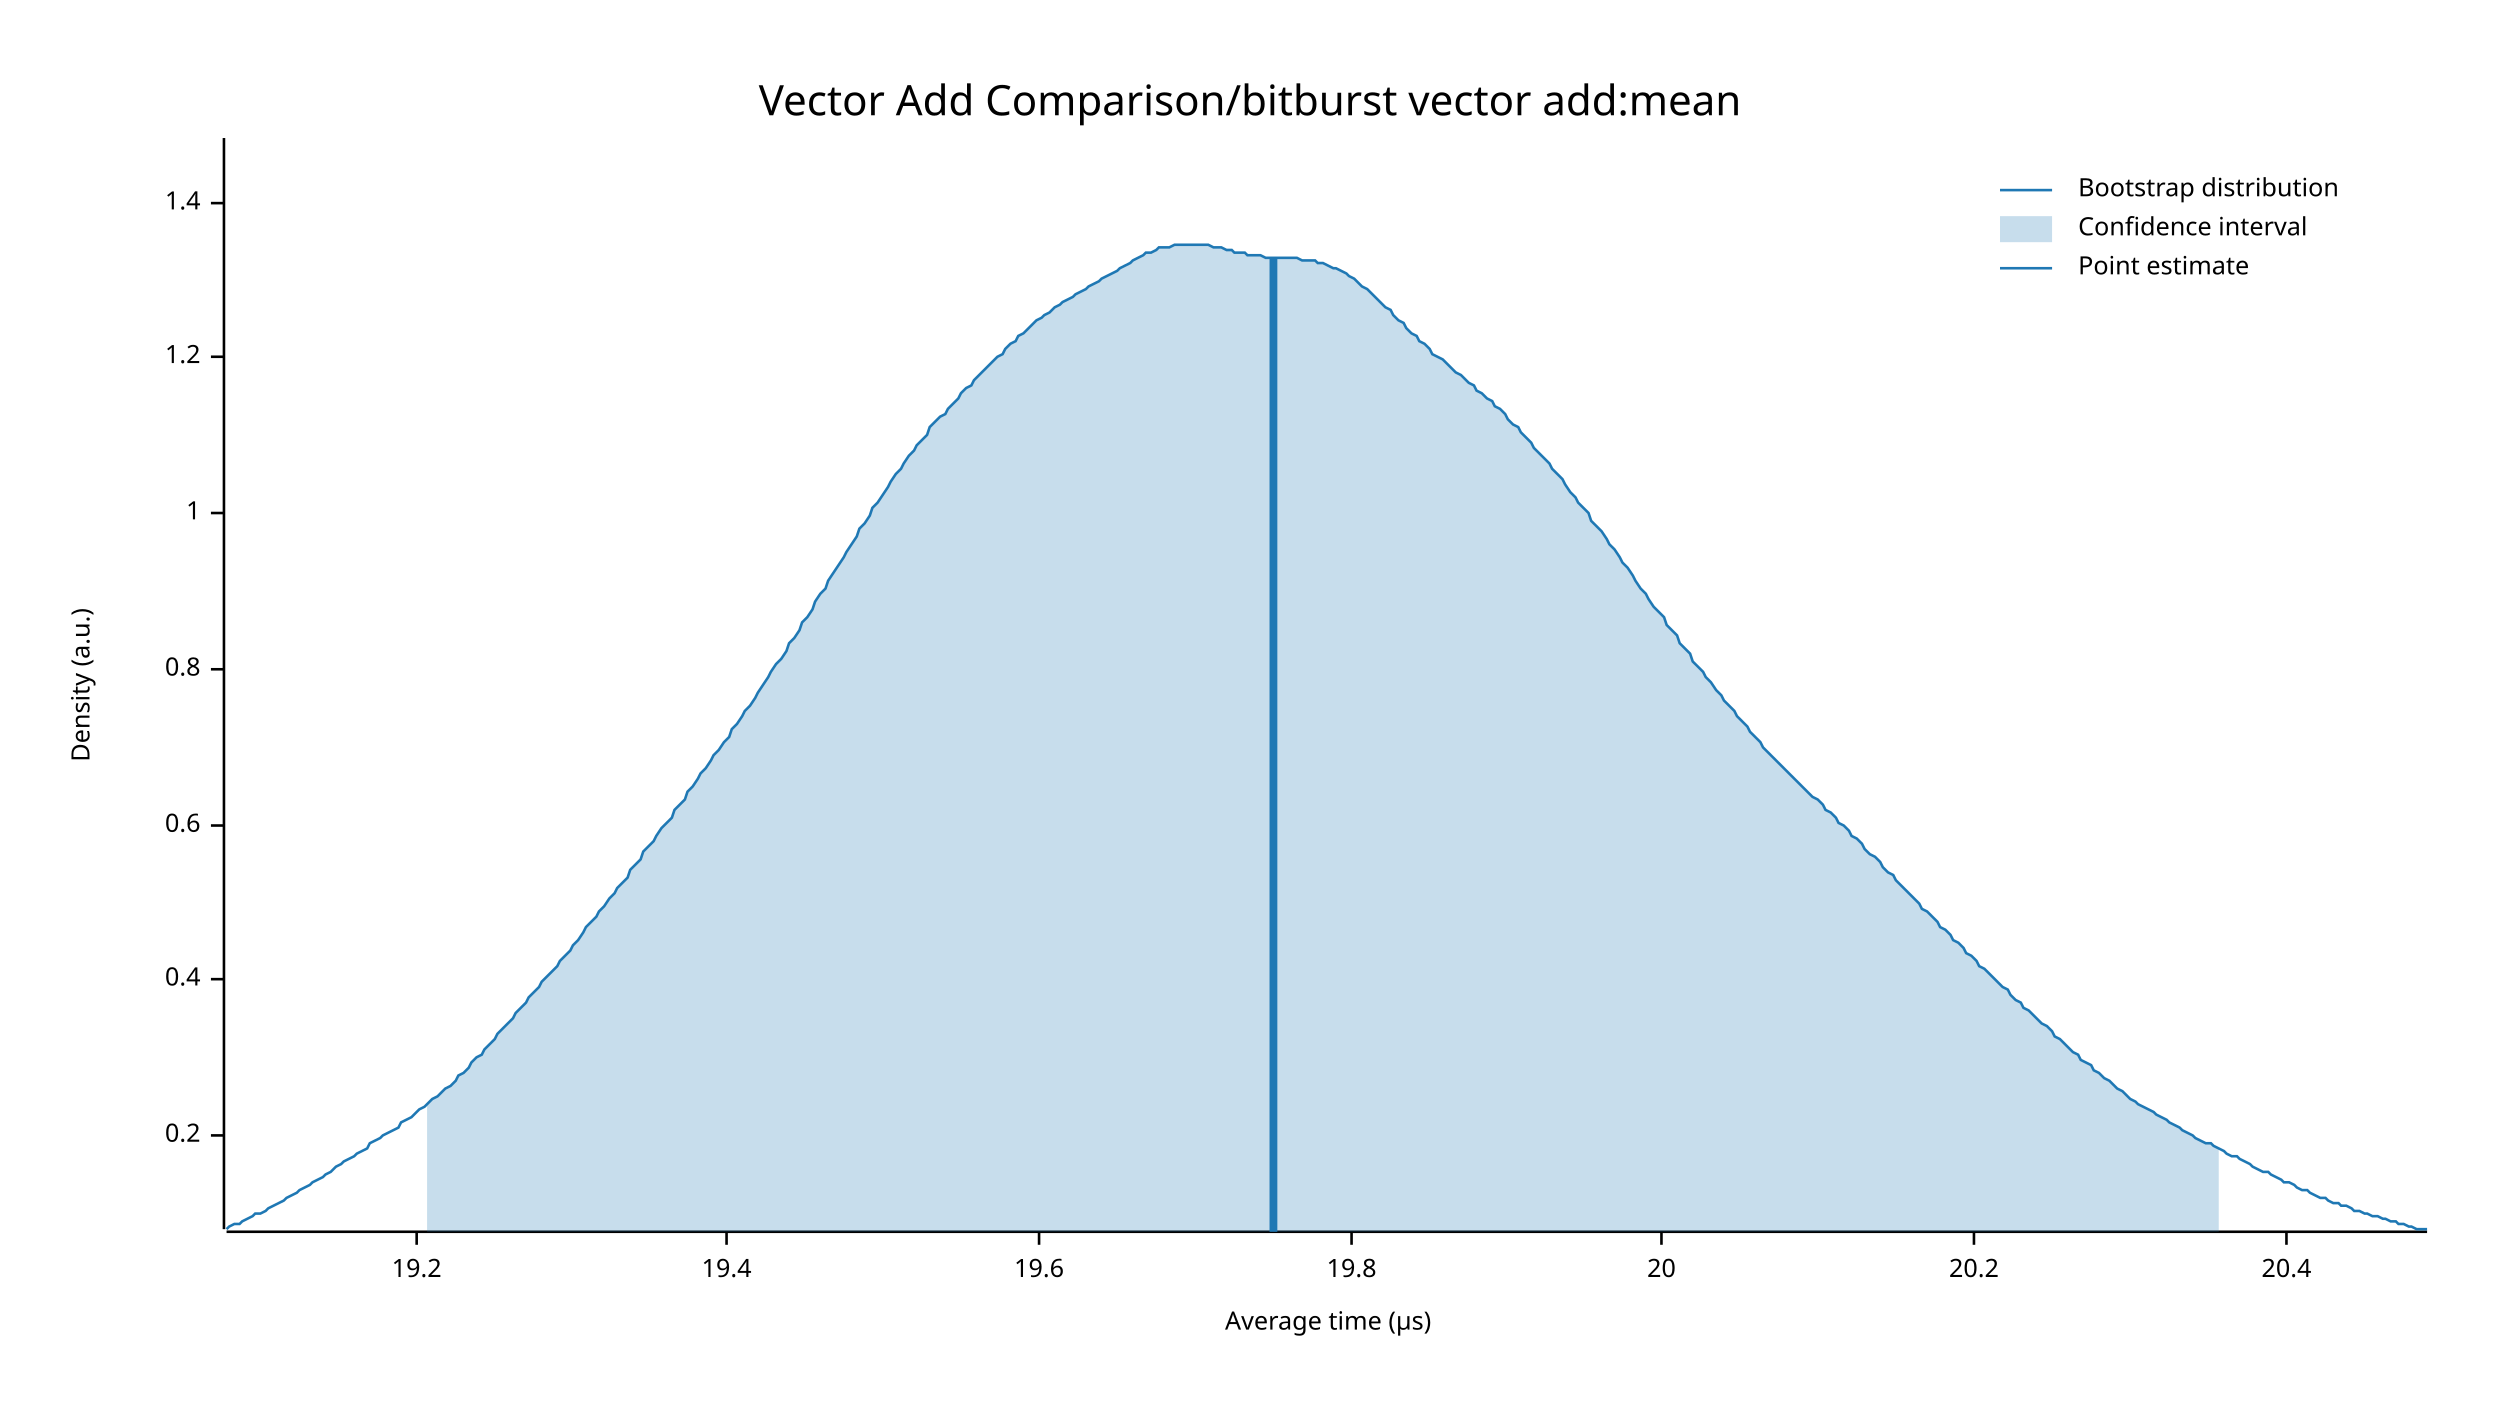
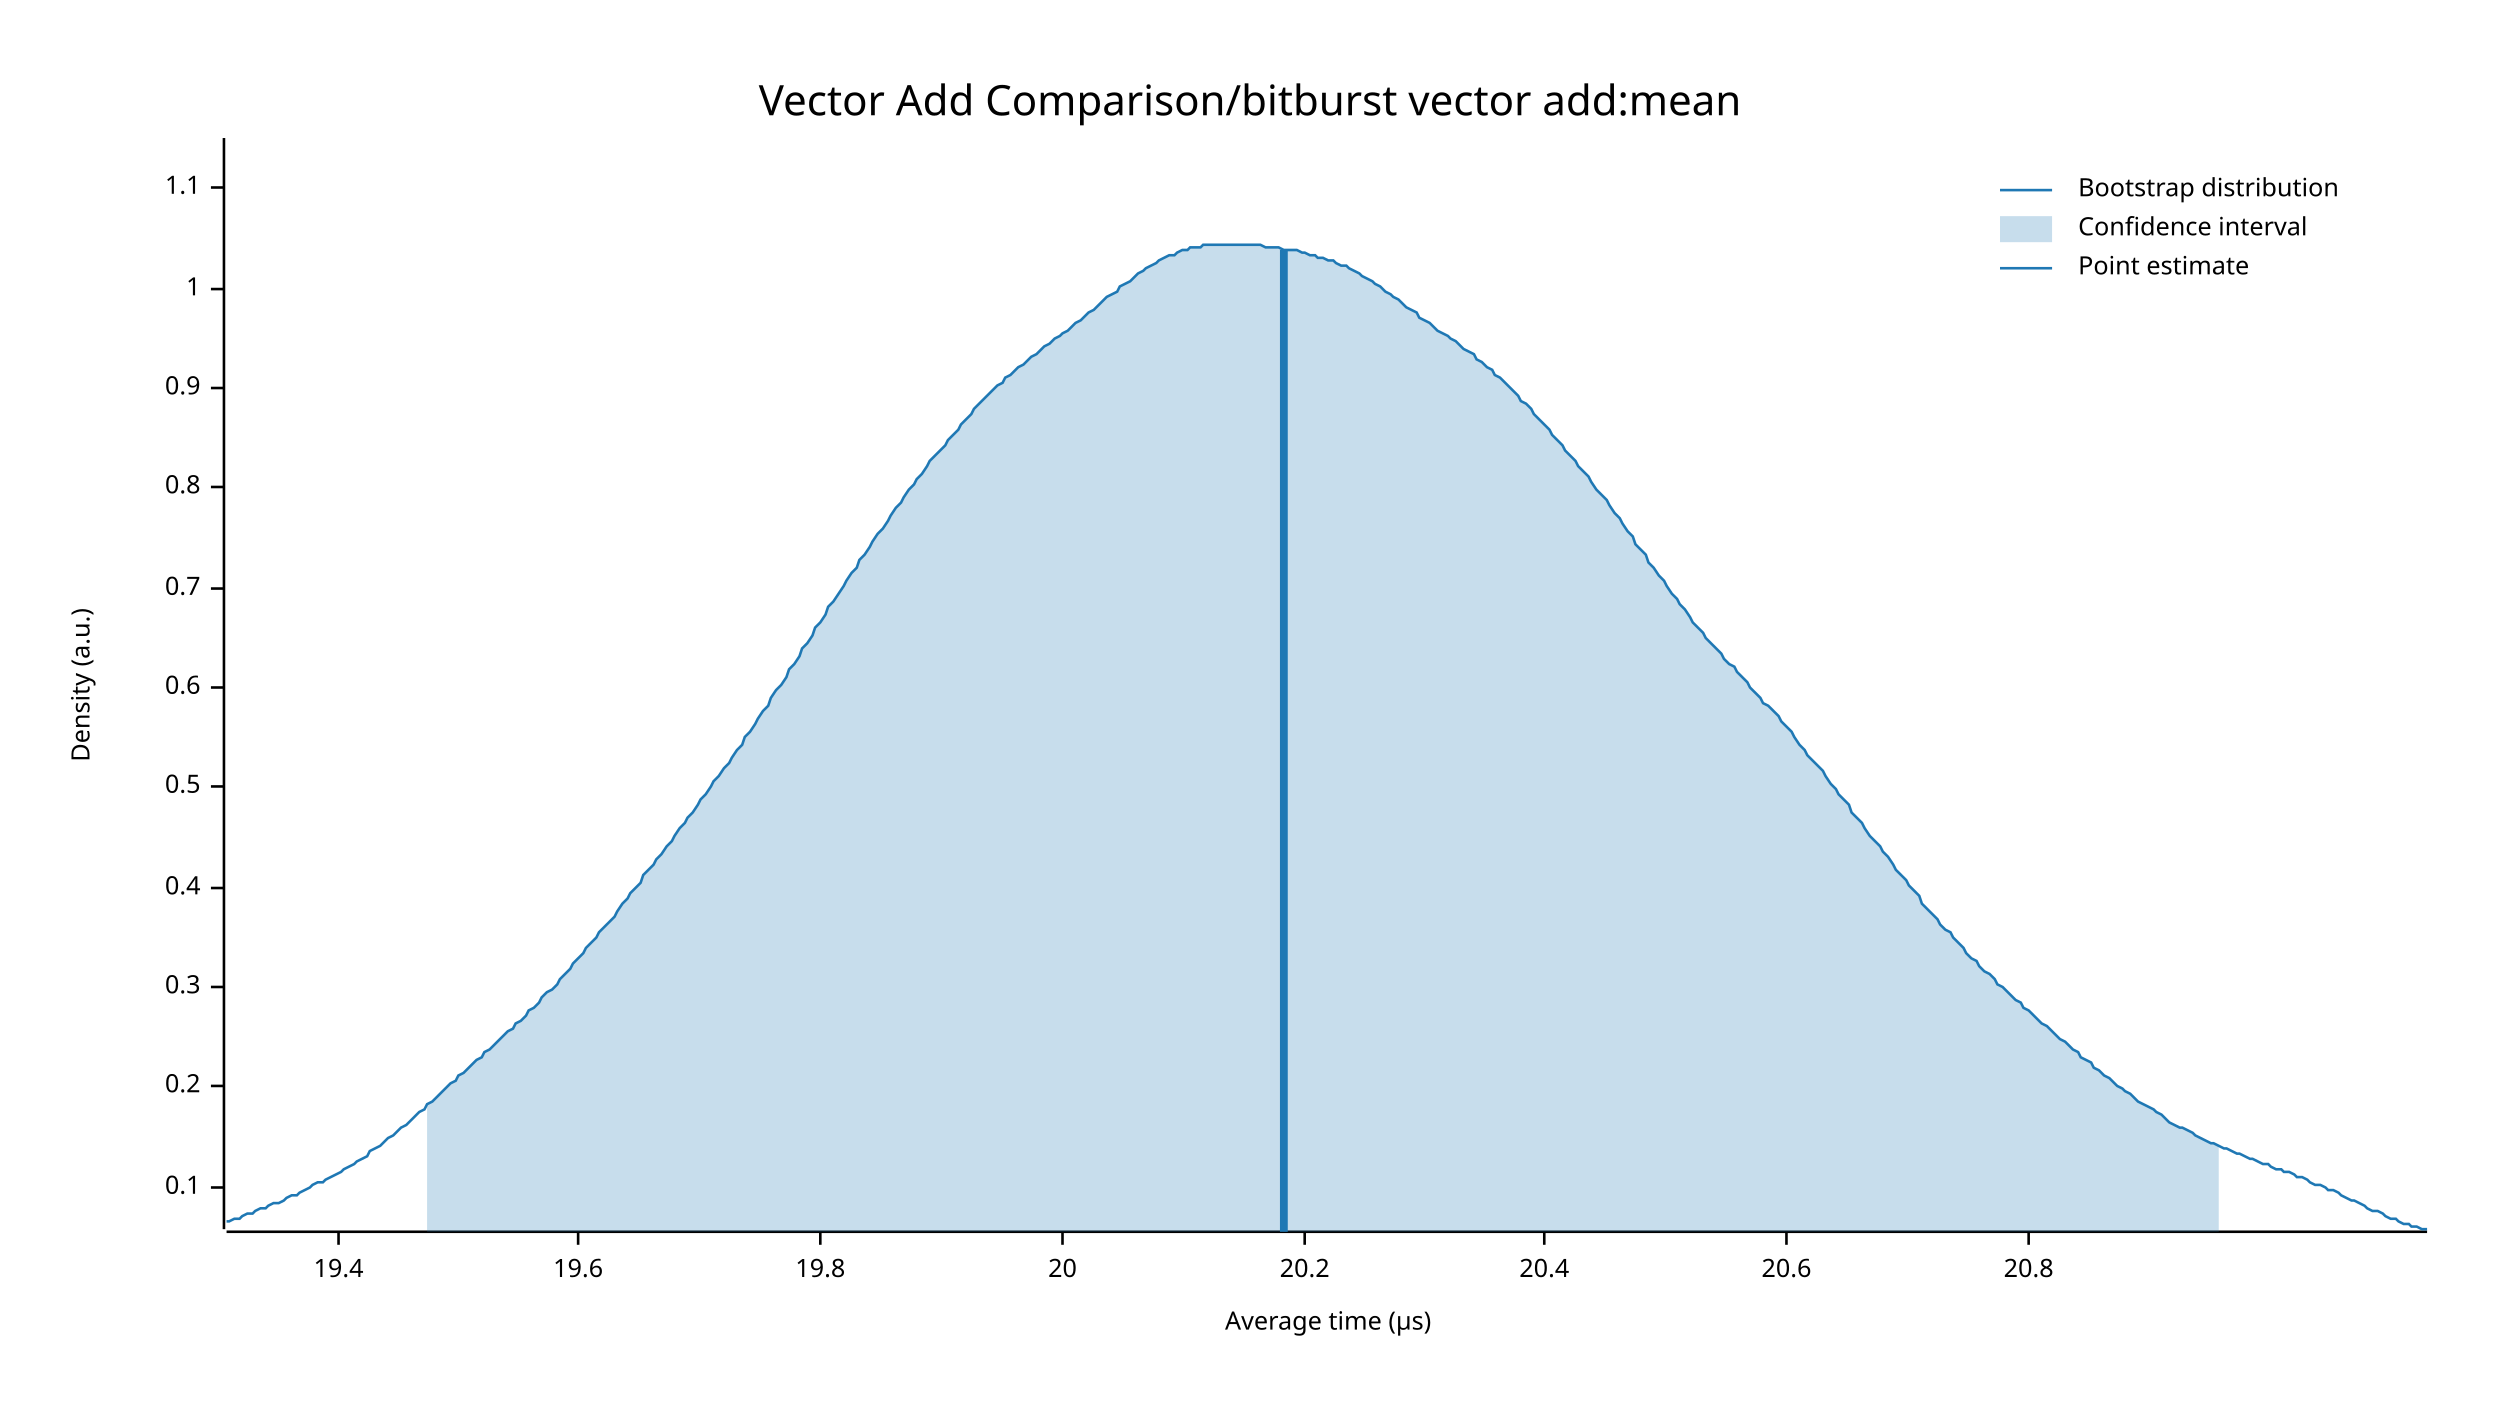
<svg xmlns="http://www.w3.org/2000/svg" width="960" height="540" viewBox="0 0 960 540">
  <text x="480" y="32" dy="0.76em" text-anchor="middle" font-family="sans-serif" font-size="16.129" opacity="1" fill="#000000">
Vector Add Comparison/bitburst vector add:mean
</text>
  <text x="27" y="263" dy="0.76em" text-anchor="middle" font-family="sans-serif" font-size="9.677" opacity="1" fill="#000000" transform="rotate(270, 27, 263)">
Density (a.u.)
</text>
  <text x="510" y="513" dy="-0.5ex" text-anchor="middle" font-family="sans-serif" font-size="9.677" opacity="1" fill="#000000">
Average time (µs)
</text>
  <polyline fill="none" opacity="1" stroke="#000000" stroke-width="1" points="86,53 86,472 " />
-   <text x="77" y="436" dy="0.5ex" text-anchor="end" font-family="sans-serif" font-size="9.677" opacity="1" fill="#000000">
+   <text x="77" y="456" dy="0.5ex" text-anchor="end" font-family="sans-serif" font-size="9.677" opacity="1" fill="#000000">
+ 0.1
+ </text>
+   <polyline fill="none" opacity="1" stroke="#000000" stroke-width="1" points="81,456 86,456 " />
+   <text x="77" y="417" dy="0.5ex" text-anchor="end" font-family="sans-serif" font-size="9.677" opacity="1" fill="#000000">
0.2
</text>
-   <polyline fill="none" opacity="1" stroke="#000000" stroke-width="1" points="81,436 86,436 " />
-   <text x="77" y="376" dy="0.5ex" text-anchor="end" font-family="sans-serif" font-size="9.677" opacity="1" fill="#000000">
+   <polyline fill="none" opacity="1" stroke="#000000" stroke-width="1" points="81,417 86,417 " />
+   <text x="77" y="379" dy="0.5ex" text-anchor="end" font-family="sans-serif" font-size="9.677" opacity="1" fill="#000000">
+ 0.3
+ </text>
+   <polyline fill="none" opacity="1" stroke="#000000" stroke-width="1" points="81,379 86,379 " />
+   <text x="77" y="341" dy="0.5ex" text-anchor="end" font-family="sans-serif" font-size="9.677" opacity="1" fill="#000000">
0.4
</text>
-   <polyline fill="none" opacity="1" stroke="#000000" stroke-width="1" points="81,376 86,376 " />
-   <text x="77" y="317" dy="0.5ex" text-anchor="end" font-family="sans-serif" font-size="9.677" opacity="1" fill="#000000">
+   <polyline fill="none" opacity="1" stroke="#000000" stroke-width="1" points="81,341 86,341 " />
+   <text x="77" y="302" dy="0.5ex" text-anchor="end" font-family="sans-serif" font-size="9.677" opacity="1" fill="#000000">
+ 0.5
+ </text>
+   <polyline fill="none" opacity="1" stroke="#000000" stroke-width="1" points="81,302 86,302 " />
+   <text x="77" y="264" dy="0.5ex" text-anchor="end" font-family="sans-serif" font-size="9.677" opacity="1" fill="#000000">
0.6
</text>
-   <polyline fill="none" opacity="1" stroke="#000000" stroke-width="1" points="81,317 86,317 " />
-   <text x="77" y="257" dy="0.5ex" text-anchor="end" font-family="sans-serif" font-size="9.677" opacity="1" fill="#000000">
+   <polyline fill="none" opacity="1" stroke="#000000" stroke-width="1" points="81,264 86,264 " />
+   <text x="77" y="226" dy="0.5ex" text-anchor="end" font-family="sans-serif" font-size="9.677" opacity="1" fill="#000000">
+ 0.7
+ </text>
+   <polyline fill="none" opacity="1" stroke="#000000" stroke-width="1" points="81,226 86,226 " />
+   <text x="77" y="187" dy="0.5ex" text-anchor="end" font-family="sans-serif" font-size="9.677" opacity="1" fill="#000000">
0.8
</text>
-   <polyline fill="none" opacity="1" stroke="#000000" stroke-width="1" points="81,257 86,257 " />
-   <text x="77" y="197" dy="0.5ex" text-anchor="end" font-family="sans-serif" font-size="9.677" opacity="1" fill="#000000">
+   <polyline fill="none" opacity="1" stroke="#000000" stroke-width="1" points="81,187 86,187 " />
+   <text x="77" y="149" dy="0.5ex" text-anchor="end" font-family="sans-serif" font-size="9.677" opacity="1" fill="#000000">
+ 0.9
+ </text>
+   <polyline fill="none" opacity="1" stroke="#000000" stroke-width="1" points="81,149 86,149 " />
+   <text x="77" y="111" dy="0.5ex" text-anchor="end" font-family="sans-serif" font-size="9.677" opacity="1" fill="#000000">
1
</text>
-   <polyline fill="none" opacity="1" stroke="#000000" stroke-width="1" points="81,197 86,197 " />
-   <text x="77" y="137" dy="0.5ex" text-anchor="end" font-family="sans-serif" font-size="9.677" opacity="1" fill="#000000">
- 1.2
+   <polyline fill="none" opacity="1" stroke="#000000" stroke-width="1" points="81,111 86,111 " />
+   <text x="77" y="72" dy="0.5ex" text-anchor="end" font-family="sans-serif" font-size="9.677" opacity="1" fill="#000000">
+ 1.1
</text>
-   <polyline fill="none" opacity="1" stroke="#000000" stroke-width="1" points="81,137 86,137 " />
-   <text x="77" y="78" dy="0.5ex" text-anchor="end" font-family="sans-serif" font-size="9.677" opacity="1" fill="#000000">
- 1.4
- </text>
-   <polyline fill="none" opacity="1" stroke="#000000" stroke-width="1" points="81,78 86,78 " />
+   <polyline fill="none" opacity="1" stroke="#000000" stroke-width="1" points="81,72 86,72 " />
  <polyline fill="none" opacity="1" stroke="#000000" stroke-width="1" points="87,473 932,473 " />
-   <text x="160" y="483" dy="0.76em" text-anchor="middle" font-family="sans-serif" font-size="9.677" opacity="1" fill="#000000">
- 19.2
- </text>
-   <polyline fill="none" opacity="1" stroke="#000000" stroke-width="1" points="160,473 160,478 " />
-   <text x="279" y="483" dy="0.76em" text-anchor="middle" font-family="sans-serif" font-size="9.677" opacity="1" fill="#000000">
+   <text x="130" y="483" dy="0.76em" text-anchor="middle" font-family="sans-serif" font-size="9.677" opacity="1" fill="#000000">
19.4
</text>
-   <polyline fill="none" opacity="1" stroke="#000000" stroke-width="1" points="279,473 279,478 " />
-   <text x="399" y="483" dy="0.76em" text-anchor="middle" font-family="sans-serif" font-size="9.677" opacity="1" fill="#000000">
+   <polyline fill="none" opacity="1" stroke="#000000" stroke-width="1" points="130,473 130,478 " />
+   <text x="222" y="483" dy="0.76em" text-anchor="middle" font-family="sans-serif" font-size="9.677" opacity="1" fill="#000000">
19.6
</text>
-   <polyline fill="none" opacity="1" stroke="#000000" stroke-width="1" points="399,473 399,478 " />
-   <text x="519" y="483" dy="0.76em" text-anchor="middle" font-family="sans-serif" font-size="9.677" opacity="1" fill="#000000">
+   <polyline fill="none" opacity="1" stroke="#000000" stroke-width="1" points="222,473 222,478 " />
+   <text x="315" y="483" dy="0.76em" text-anchor="middle" font-family="sans-serif" font-size="9.677" opacity="1" fill="#000000">
19.8
</text>
-   <polyline fill="none" opacity="1" stroke="#000000" stroke-width="1" points="519,473 519,478 " />
-   <text x="638" y="483" dy="0.76em" text-anchor="middle" font-family="sans-serif" font-size="9.677" opacity="1" fill="#000000">
+   <polyline fill="none" opacity="1" stroke="#000000" stroke-width="1" points="315,473 315,478 " />
+   <text x="408" y="483" dy="0.76em" text-anchor="middle" font-family="sans-serif" font-size="9.677" opacity="1" fill="#000000">
20
</text>
-   <polyline fill="none" opacity="1" stroke="#000000" stroke-width="1" points="638,473 638,478 " />
-   <text x="758" y="483" dy="0.76em" text-anchor="middle" font-family="sans-serif" font-size="9.677" opacity="1" fill="#000000">
+   <polyline fill="none" opacity="1" stroke="#000000" stroke-width="1" points="408,473 408,478 " />
+   <text x="501" y="483" dy="0.76em" text-anchor="middle" font-family="sans-serif" font-size="9.677" opacity="1" fill="#000000">
20.2
</text>
-   <polyline fill="none" opacity="1" stroke="#000000" stroke-width="1" points="758,473 758,478 " />
-   <text x="878" y="483" dy="0.76em" text-anchor="middle" font-family="sans-serif" font-size="9.677" opacity="1" fill="#000000">
+   <polyline fill="none" opacity="1" stroke="#000000" stroke-width="1" points="501,473 501,478 " />
+   <text x="593" y="483" dy="0.76em" text-anchor="middle" font-family="sans-serif" font-size="9.677" opacity="1" fill="#000000">
20.4
</text>
-   <polyline fill="none" opacity="1" stroke="#000000" stroke-width="1" points="878,473 878,478 " />
-   <polyline fill="none" opacity="1" stroke="#1F78B4" stroke-width="1" points="87,472 88,471 90,470 92,470 93,469 95,468 97,467 98,466 100,466 102,465 103,464 105,463 107,462 109,461 110,460 112,459 114,458 115,457 117,456 119,455 120,454 122,453 124,452 125,451 127,450 129,448 131,447 132,446 134,445 136,444 137,443 139,442 141,441 142,439 144,438 146,437 147,436 149,435 151,434 153,433 154,431 156,430 158,429 159,428 161,426 163,425 164,424 166,422 168,421 169,420 171,418 173,417 175,415 176,413 178,412 180,410 181,408 183,406 185,405 186,403 188,401 190,399 191,397 193,395 195,393 197,391 198,389 200,387 202,385 203,383 205,381 207,379 208,377 210,375 212,373 214,371 215,369 217,367 219,365 220,363 222,361 224,358 225,356 227,354 229,352 230,350 232,348 234,345 236,343 237,341 239,339 241,337 242,334 244,332 246,330 247,327 249,325 251,323 252,321 254,318 256,316 258,314 259,311 261,309 263,307 264,304 266,302 268,299 269,297 271,295 273,292 274,290 276,288 278,285 280,283 281,280 283,278 285,275 286,273 288,271 290,268 291,266 293,263 295,260 296,258 298,255 300,253 302,250 303,247 305,245 307,242 308,239 310,237 312,234 313,231 315,228 317,226 318,223 320,220 322,217 324,214 325,212 327,209 329,206 330,203 332,201 334,198 335,195 337,193 339,190 341,187 342,185 344,182 346,180 347,178 349,175 351,173 352,171 354,169 356,167 357,164 359,162 361,160 363,159 364,157 366,155 368,153 369,151 371,149 373,148 374,146 376,144 378,142 379,141 381,139 383,137 385,136 386,134 388,132 390,131 391,129 393,128 395,126 396,125 398,123 400,122 401,121 403,120 405,118 407,117 408,116 410,115 412,114 413,113 415,112 417,111 418,110 420,109 422,108 423,107 425,106 427,105 429,104 430,103 432,102 434,101 435,100 437,99 439,98 440,97 442,97 444,96 445,95 447,95 449,95 451,94 452,94 454,94 456,94 457,94 459,94 461,94 462,94 464,94 466,95 468,95 469,95 471,96 473,96 474,97 476,97 478,97 479,98 481,98 483,98 484,98 486,99 488,99 490,99 491,99 493,99 495,99 496,99 498,99 500,100 501,100 503,100 505,100 506,101 508,101 510,102 512,103 513,103 515,104 517,105 518,106 520,107 522,109 523,110 525,111 527,113 528,114 530,116 532,118 534,119 535,121 537,123 539,124 540,126 542,128 544,129 545,131 547,132 549,134 550,136 552,137 554,138 556,140 557,141 559,143 561,144 562,145 564,147 566,148 567,150 569,151 571,153 573,154 574,156 576,157 578,159 579,161 581,163 583,164 584,166 586,168 588,170 589,172 591,174 593,176 595,178 596,180 598,182 600,184 601,186 603,189 605,191 606,193 608,195 610,197 611,200 613,202 615,204 617,207 618,209 620,211 622,214 623,216 625,218 627,221 628,223 630,226 632,228 633,230 635,233 637,235 639,237 640,240 642,242 644,244 645,247 647,249 649,251 650,254 652,256 654,258 655,260 657,262 659,265 661,267 662,269 664,271 666,273 667,275 669,277 671,279 672,281 674,283 676,285 677,287 679,289 681,291 683,293 684,294 686,296 688,298 689,299 691,301 693,303 694,304 696,306 698,307 700,309 701,311 703,312 705,314 706,316 708,317 710,319 711,321 713,322 715,324 716,326 718,328 720,329 722,331 723,333 725,335 727,336 728,338 730,340 732,342 733,343 735,345 737,347 738,349 740,350 742,352 744,354 745,356 747,357 749,359 750,361 752,362 754,364 755,366 757,367 759,369 760,371 762,372 764,374 766,376 767,377 769,379 771,380 772,382 774,384 776,385 777,387 779,388 781,390 782,391 784,393 786,394 788,396 789,398 791,399 793,401 794,402 796,404 798,405 799,407 801,408 803,409 804,411 806,412 808,414 810,415 811,416 813,418 815,419 816,420 818,422 820,423 821,424 823,425 825,426 827,427 828,428 830,429 832,430 833,431 835,432 837,433 838,434 840,435 842,436 843,437 845,438 847,439 849,439 850,440 852,441 854,442 855,443 857,444 859,444 860,445 862,446 864,447 865,448 867,449 869,450 871,450 872,451 874,452 876,453 877,454 879,454 881,455 882,456 884,457 886,457 887,458 889,459 891,460 893,460 894,461 896,462 898,462 899,463 901,463 903,464 904,465 906,465 908,466 909,466 911,467 913,467 915,468 916,468 918,469 920,469 921,470 923,470 925,471 926,471 928,472 930,472 932,472 " />
-   <polygon opacity="0.25" fill="#1F78B4" points="164,424 166,422 168,421 169,420 171,418 173,417 175,415 176,413 178,412 180,410 181,408 183,406 185,405 186,403 188,401 190,399 191,397 193,395 195,393 197,391 198,389 200,387 202,385 203,383 205,381 207,379 208,377 210,375 212,373 214,371 215,369 217,367 219,365 220,363 222,361 224,358 225,356 227,354 229,352 230,350 232,348 234,345 236,343 237,341 239,339 241,337 242,334 244,332 246,330 247,327 249,325 251,323 252,321 254,318 256,316 258,314 259,311 261,309 263,307 264,304 266,302 268,299 269,297 271,295 273,292 274,290 276,288 278,285 280,283 281,280 283,278 285,275 286,273 288,271 290,268 291,266 293,263 295,260 296,258 298,255 300,253 302,250 303,247 305,245 307,242 308,239 310,237 312,234 313,231 315,228 317,226 318,223 320,220 322,217 324,214 325,212 327,209 329,206 330,203 332,201 334,198 335,195 337,193 339,190 341,187 342,185 344,182 346,180 347,178 349,175 351,173 352,171 354,169 356,167 357,164 359,162 361,160 363,159 364,157 366,155 368,153 369,151 371,149 373,148 374,146 376,144 378,142 379,141 381,139 383,137 385,136 386,134 388,132 390,131 391,129 393,128 395,126 396,125 398,123 400,122 401,121 403,120 405,118 407,117 408,116 410,115 412,114 413,113 415,112 417,111 418,110 420,109 422,108 423,107 425,106 427,105 429,104 430,103 432,102 434,101 435,100 437,99 439,98 440,97 442,97 444,96 445,95 447,95 449,95 451,94 452,94 454,94 456,94 457,94 459,94 461,94 462,94 464,94 466,95 468,95 469,95 471,96 473,96 474,97 476,97 478,97 479,98 481,98 483,98 484,98 486,99 488,99 490,99 491,99 493,99 495,99 496,99 498,99 500,100 501,100 503,100 505,100 506,101 508,101 510,102 512,103 513,103 515,104 517,105 518,106 520,107 522,109 523,110 525,111 527,113 528,114 530,116 532,118 534,119 535,121 537,123 539,124 540,126 542,128 544,129 545,131 547,132 549,134 550,136 552,137 554,138 556,140 557,141 559,143 561,144 562,145 564,147 566,148 567,150 569,151 571,153 573,154 574,156 576,157 578,159 579,161 581,163 583,164 584,166 586,168 588,170 589,172 591,174 593,176 595,178 596,180 598,182 600,184 601,186 603,189 605,191 606,193 608,195 610,197 611,200 613,202 615,204 617,207 618,209 620,211 622,214 623,216 625,218 627,221 628,223 630,226 632,228 633,230 635,233 637,235 639,237 640,240 642,242 644,244 645,247 647,249 649,251 650,254 652,256 654,258 655,260 657,262 659,265 661,267 662,269 664,271 666,273 667,275 669,277 671,279 672,281 674,283 676,285 677,287 679,289 681,291 683,293 684,294 686,296 688,298 689,299 691,301 693,303 694,304 696,306 698,307 700,309 701,311 703,312 705,314 706,316 708,317 710,319 711,321 713,322 715,324 716,326 718,328 720,329 722,331 723,333 725,335 727,336 728,338 730,340 732,342 733,343 735,345 737,347 738,349 740,350 742,352 744,354 745,356 747,357 749,359 750,361 752,362 754,364 755,366 757,367 759,369 760,371 762,372 764,374 766,376 767,377 769,379 771,380 772,382 774,384 776,385 777,387 779,388 781,390 782,391 784,393 786,394 788,396 789,398 791,399 793,401 794,402 796,404 798,405 799,407 801,408 803,409 804,411 806,412 808,414 810,415 811,416 813,418 815,419 816,420 818,422 820,423 821,424 823,425 825,426 827,427 828,428 830,429 832,430 833,431 835,432 837,433 838,434 840,435 842,436 843,437 845,438 847,439 849,439 850,440 852,441 852,473 164,473 " />
-   <polyline fill="none" opacity="1" stroke="#1F78B4" stroke-width="3" points="489,473 489,99 " />
+   <polyline fill="none" opacity="1" stroke="#000000" stroke-width="1" points="593,473 593,478 " />
+   <text x="686" y="483" dy="0.76em" text-anchor="middle" font-family="sans-serif" font-size="9.677" opacity="1" fill="#000000">
+ 20.6
+ </text>
+   <polyline fill="none" opacity="1" stroke="#000000" stroke-width="1" points="686,473 686,478 " />
+   <text x="779" y="483" dy="0.76em" text-anchor="middle" font-family="sans-serif" font-size="9.677" opacity="1" fill="#000000">
+ 20.8
+ </text>
+   <polyline fill="none" opacity="1" stroke="#000000" stroke-width="1" points="779,473 779,478 " />
+   <polyline fill="none" opacity="1" stroke="#1F78B4" stroke-width="1" points="87,469 88,469 90,468 92,468 93,467 95,466 97,466 98,465 100,464 102,464 103,463 105,462 107,462 109,461 110,460 112,459 114,459 115,458 117,457 119,456 120,455 122,454 124,454 125,453 127,452 129,451 131,450 132,449 134,448 136,447 137,446 139,445 141,444 142,442 144,441 146,440 147,439 149,437 151,436 153,434 154,433 156,432 158,430 159,429 161,427 163,426 164,424 166,423 168,421 169,420 171,418 173,416 175,415 176,413 178,412 180,410 181,409 183,407 185,406 186,404 188,403 190,401 191,400 193,398 195,396 197,395 198,393 200,392 202,390 203,388 205,387 207,385 208,383 210,381 212,380 214,378 215,376 217,374 219,372 220,370 222,368 224,366 225,364 227,362 229,360 230,358 232,356 234,354 236,352 237,350 239,347 241,345 242,343 244,341 246,339 247,336 249,334 251,332 252,330 254,328 256,325 258,323 259,321 261,318 263,316 264,314 266,312 268,309 269,307 271,305 273,302 274,300 276,298 278,295 280,293 281,291 283,288 285,286 286,283 288,281 290,278 291,276 293,273 295,271 296,268 298,265 300,263 302,260 303,257 305,255 307,252 308,249 310,247 312,244 313,241 315,239 317,236 318,233 320,231 322,228 324,225 325,223 327,220 329,218 330,215 332,213 334,210 335,208 337,205 339,203 341,200 342,198 344,195 346,193 347,191 349,188 351,186 352,184 354,182 356,179 357,177 359,175 361,173 363,171 364,169 366,167 368,165 369,163 371,161 373,159 374,157 376,155 378,153 379,152 381,150 383,148 385,147 386,145 388,144 390,142 391,141 393,140 395,138 396,137 398,136 400,134 401,133 403,132 405,130 407,129 408,128 410,127 412,125 413,124 415,123 417,121 418,120 420,119 422,117 423,116 425,114 427,113 429,112 430,110 432,109 434,108 435,107 437,105 439,104 440,103 442,102 444,101 445,100 447,99 449,98 451,98 452,97 454,96 456,96 457,95 459,95 461,95 462,94 464,94 466,94 468,94 469,94 471,94 473,94 474,94 476,94 478,94 479,94 481,94 483,94 484,94 486,95 488,95 490,95 491,95 493,96 495,96 496,96 498,96 500,97 501,97 503,98 505,98 506,99 508,99 510,100 512,100 513,101 515,102 517,102 518,103 520,104 522,105 523,106 525,107 527,108 528,109 530,110 532,112 534,113 535,114 537,115 539,117 540,118 542,119 544,120 545,122 547,123 549,124 550,125 552,127 554,128 556,129 557,130 559,131 561,133 562,134 564,135 566,136 567,138 569,139 571,141 573,142 574,144 576,145 578,147 579,148 581,150 583,152 584,154 586,155 588,157 589,159 591,161 593,163 595,165 596,167 598,169 600,171 601,173 603,175 605,177 606,179 608,181 610,183 611,185 613,188 615,190 617,192 618,194 620,197 622,199 623,201 625,204 627,206 628,209 630,211 632,213 633,216 635,218 637,221 639,223 640,225 642,228 644,230 645,232 647,234 649,237 650,239 652,241 654,243 655,245 657,247 659,249 661,251 662,253 664,255 666,256 667,258 669,260 671,262 672,264 674,266 676,268 677,270 679,271 681,273 683,275 684,277 686,279 688,281 689,283 691,286 693,288 694,290 696,292 698,294 700,296 701,298 703,301 705,303 706,305 708,307 710,309 711,312 713,314 715,316 716,318 718,321 720,323 722,325 723,327 725,329 727,332 728,334 730,336 732,338 733,340 735,342 737,344 738,347 740,349 742,351 744,353 745,355 747,357 749,358 750,360 752,362 754,364 755,366 757,368 759,369 760,371 762,373 764,374 766,376 767,378 769,379 771,381 772,382 774,384 776,385 777,387 779,388 781,390 782,391 784,393 786,394 788,396 789,397 791,399 793,400 794,401 796,403 798,404 799,406 801,407 803,408 804,410 806,411 808,413 810,414 811,415 813,417 815,418 816,419 818,420 820,422 821,423 823,424 825,425 827,426 828,427 830,428 832,430 833,431 835,432 837,433 838,433 840,434 842,435 843,436 845,437 847,438 849,439 850,439 852,440 854,441 855,441 857,442 859,443 860,443 862,444 864,445 865,445 867,446 869,447 871,447 872,448 874,449 876,449 877,450 879,450 881,451 882,452 884,452 886,453 887,454 889,455 891,455 893,456 894,457 896,457 898,458 899,459 901,460 903,461 904,461 906,462 908,463 909,464 911,465 913,465 915,466 916,467 918,468 920,468 921,469 923,470 925,470 926,471 928,471 930,472 932,472 " />
+   <polygon opacity="0.25" fill="#1F78B4" points="164,424 166,423 168,421 169,420 171,418 173,416 175,415 176,413 178,412 180,410 181,409 183,407 185,406 186,404 188,403 190,401 191,400 193,398 195,396 197,395 198,393 200,392 202,390 203,388 205,387 207,385 208,383 210,381 212,380 214,378 215,376 217,374 219,372 220,370 222,368 224,366 225,364 227,362 229,360 230,358 232,356 234,354 236,352 237,350 239,347 241,345 242,343 244,341 246,339 247,336 249,334 251,332 252,330 254,328 256,325 258,323 259,321 261,318 263,316 264,314 266,312 268,309 269,307 271,305 273,302 274,300 276,298 278,295 280,293 281,291 283,288 285,286 286,283 288,281 290,278 291,276 293,273 295,271 296,268 298,265 300,263 302,260 303,257 305,255 307,252 308,249 310,247 312,244 313,241 315,239 317,236 318,233 320,231 322,228 324,225 325,223 327,220 329,218 330,215 332,213 334,210 335,208 337,205 339,203 341,200 342,198 344,195 346,193 347,191 349,188 351,186 352,184 354,182 356,179 357,177 359,175 361,173 363,171 364,169 366,167 368,165 369,163 371,161 373,159 374,157 376,155 378,153 379,152 381,150 383,148 385,147 386,145 388,144 390,142 391,141 393,140 395,138 396,137 398,136 400,134 401,133 403,132 405,130 407,129 408,128 410,127 412,125 413,124 415,123 417,121 418,120 420,119 422,117 423,116 425,114 427,113 429,112 430,110 432,109 434,108 435,107 437,105 439,104 440,103 442,102 444,101 445,100 447,99 449,98 451,98 452,97 454,96 456,96 457,95 459,95 461,95 462,94 464,94 466,94 468,94 469,94 471,94 473,94 474,94 476,94 478,94 479,94 481,94 483,94 484,94 486,95 488,95 490,95 491,95 493,96 495,96 496,96 498,96 500,97 501,97 503,98 505,98 506,99 508,99 510,100 512,100 513,101 515,102 517,102 518,103 520,104 522,105 523,106 525,107 527,108 528,109 530,110 532,112 534,113 535,114 537,115 539,117 540,118 542,119 544,120 545,122 547,123 549,124 550,125 552,127 554,128 556,129 557,130 559,131 561,133 562,134 564,135 566,136 567,138 569,139 571,141 573,142 574,144 576,145 578,147 579,148 581,150 583,152 584,154 586,155 588,157 589,159 591,161 593,163 595,165 596,167 598,169 600,171 601,173 603,175 605,177 606,179 608,181 610,183 611,185 613,188 615,190 617,192 618,194 620,197 622,199 623,201 625,204 627,206 628,209 630,211 632,213 633,216 635,218 637,221 639,223 640,225 642,228 644,230 645,232 647,234 649,237 650,239 652,241 654,243 655,245 657,247 659,249 661,251 662,253 664,255 666,256 667,258 669,260 671,262 672,264 674,266 676,268 677,270 679,271 681,273 683,275 684,277 686,279 688,281 689,283 691,286 693,288 694,290 696,292 698,294 700,296 701,298 703,301 705,303 706,305 708,307 710,309 711,312 713,314 715,316 716,318 718,321 720,323 722,325 723,327 725,329 727,332 728,334 730,336 732,338 733,340 735,342 737,344 738,347 740,349 742,351 744,353 745,355 747,357 749,358 750,360 752,362 754,364 755,366 757,368 759,369 760,371 762,373 764,374 766,376 767,378 769,379 771,381 772,382 774,384 776,385 777,387 779,388 781,390 782,391 784,393 786,394 788,396 789,397 791,399 793,400 794,401 796,403 798,404 799,406 801,407 803,408 804,410 806,411 808,413 810,414 811,415 813,417 815,418 816,419 818,420 820,422 821,423 823,424 825,425 827,426 828,427 830,428 832,430 833,431 835,432 837,433 838,433 840,434 842,435 843,436 845,437 847,438 849,439 850,439 852,440 852,473 164,473 " />
+   <polyline fill="none" opacity="1" stroke="#1F78B4" stroke-width="3" points="493,473 493,96 " />
  <text x="798" y="68" dy="0.76em" text-anchor="start" font-family="sans-serif" font-size="9.677" opacity="1" fill="#000000">
Bootstrap distribution
</text>
  <text x="798" y="83" dy="0.76em" text-anchor="start" font-family="sans-serif" font-size="9.677" opacity="1" fill="#000000">
Confidence interval
</text>
  <text x="798" y="98" dy="0.76em" text-anchor="start" font-family="sans-serif" font-size="9.677" opacity="1" fill="#000000">
Point estimate
</text>
  <polyline fill="none" opacity="1" stroke="#1F78B4" stroke-width="1" points="768,73 788,73 " />
  <rect x="768" y="83" width="20" height="10" opacity="0.25" fill="#1F78B4" stroke="none" />
  <polyline fill="none" opacity="1" stroke="#1F78B4" stroke-width="1" points="768,103 788,103 " />
</svg>
